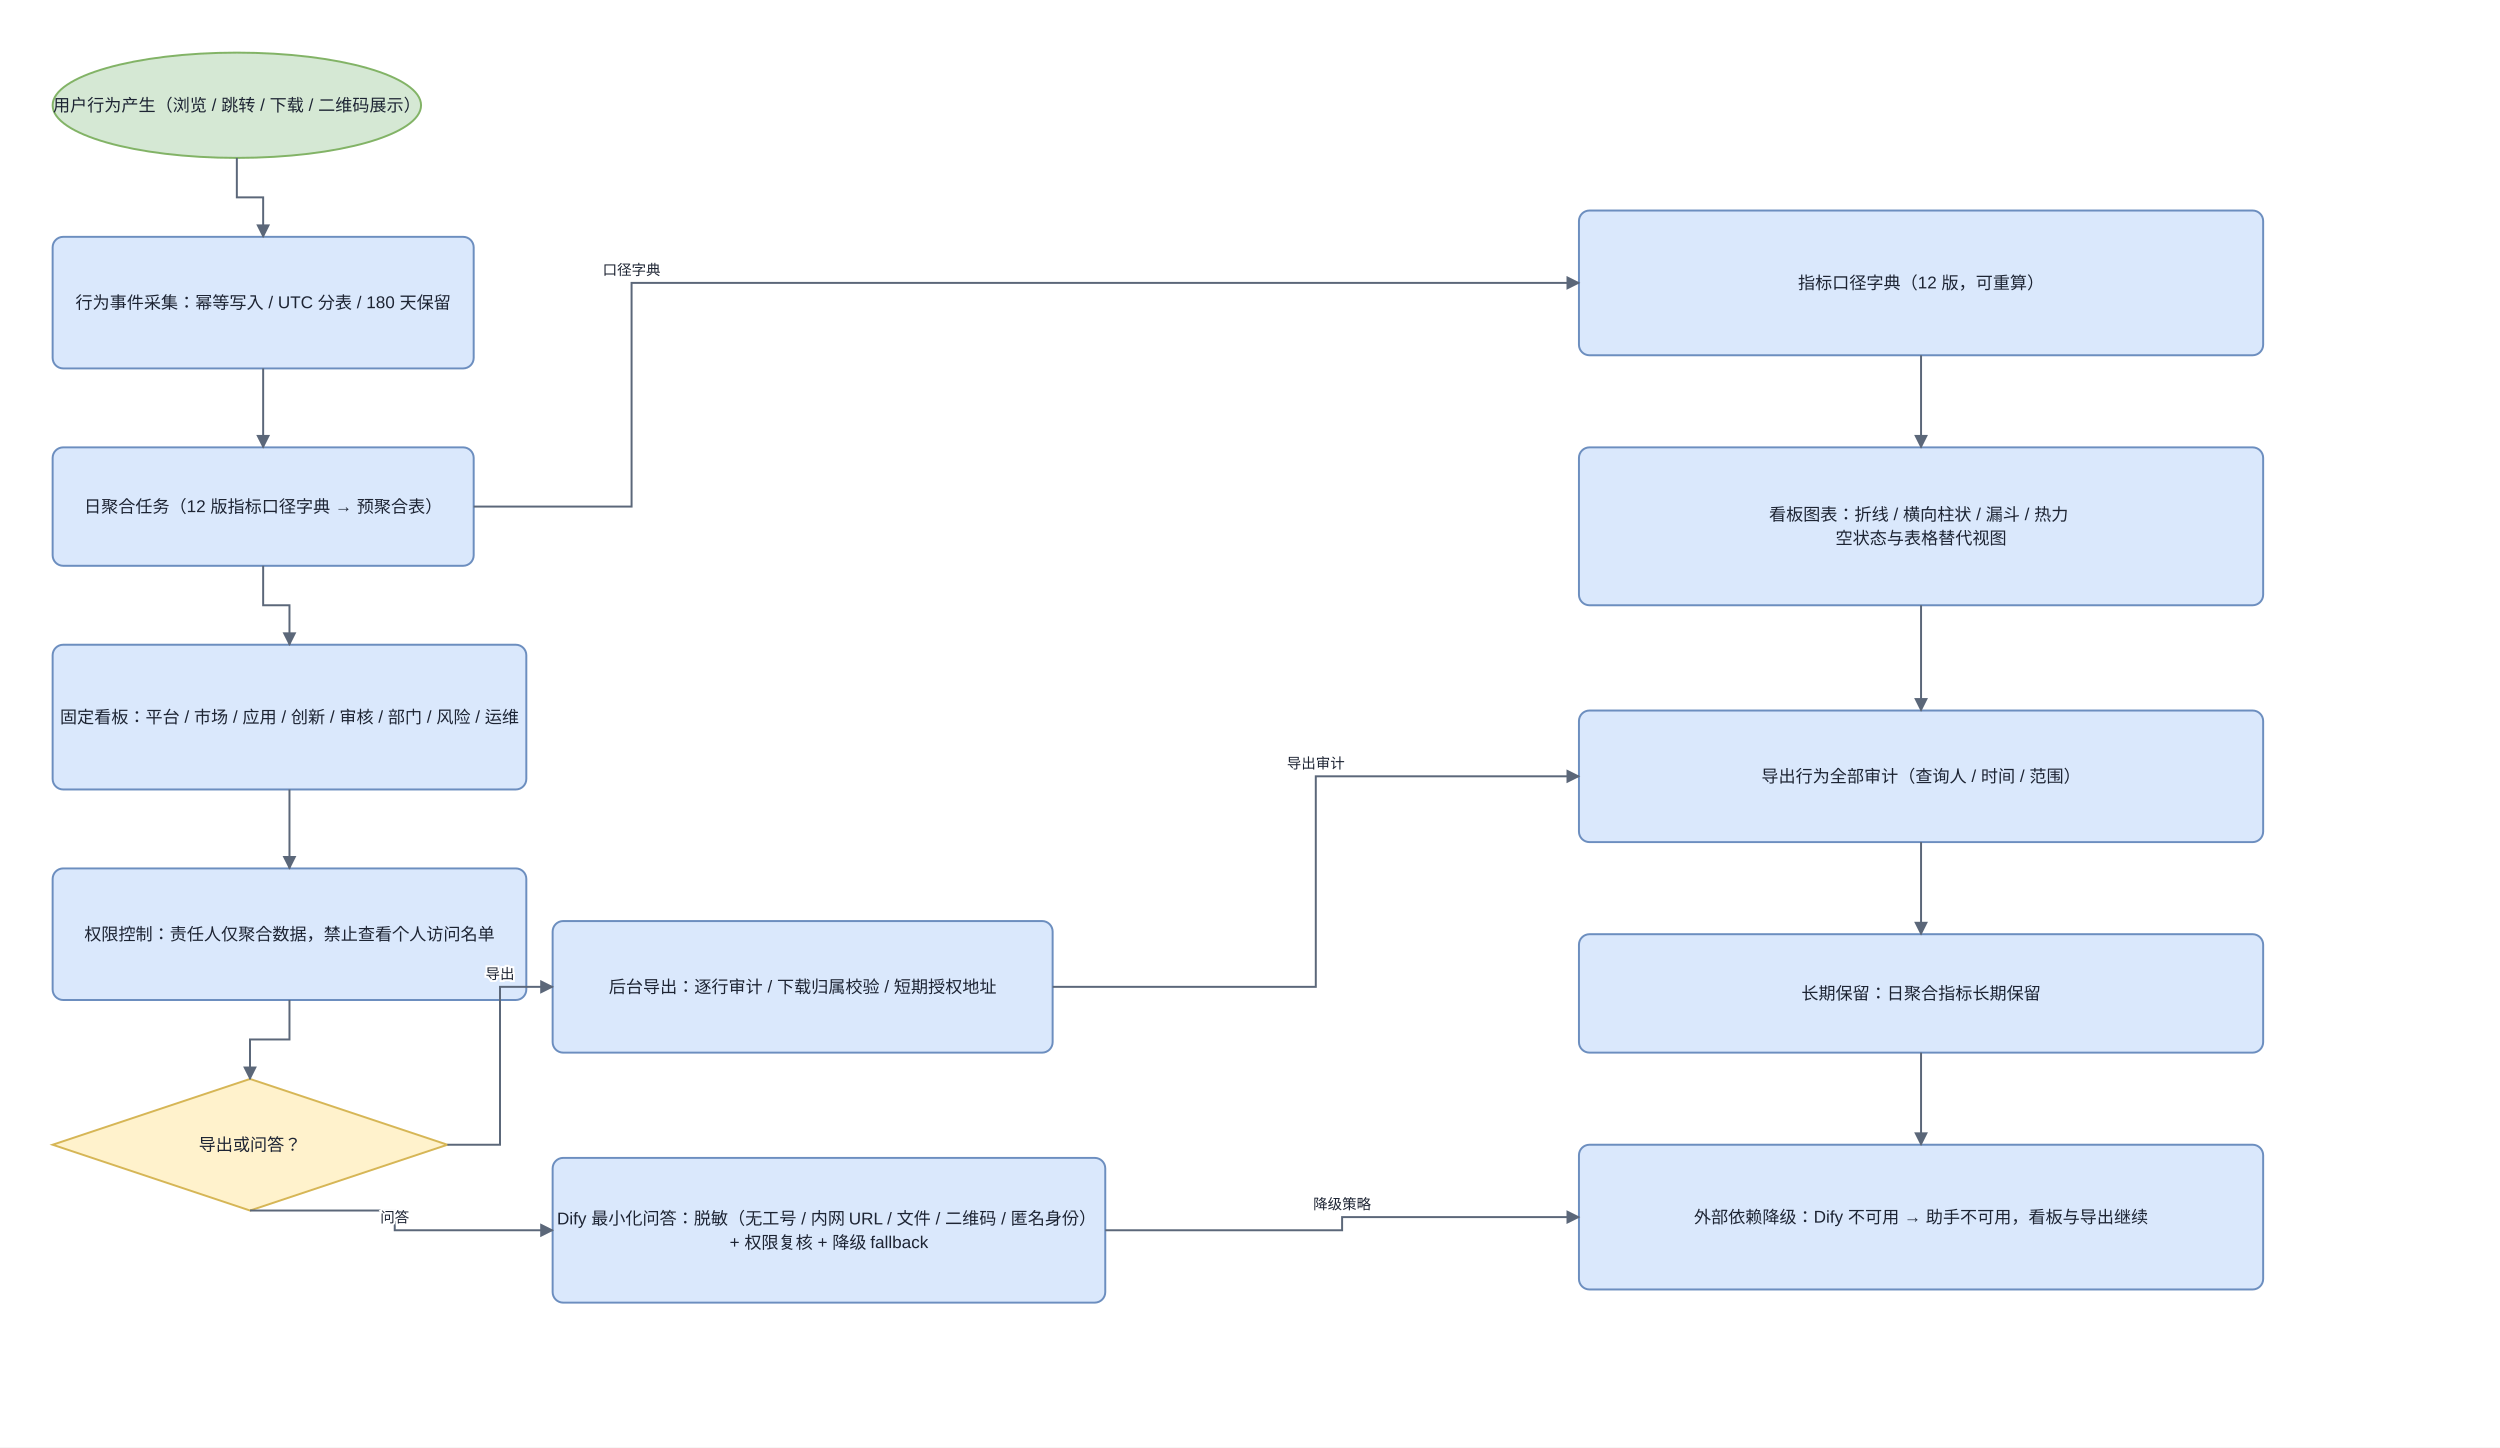
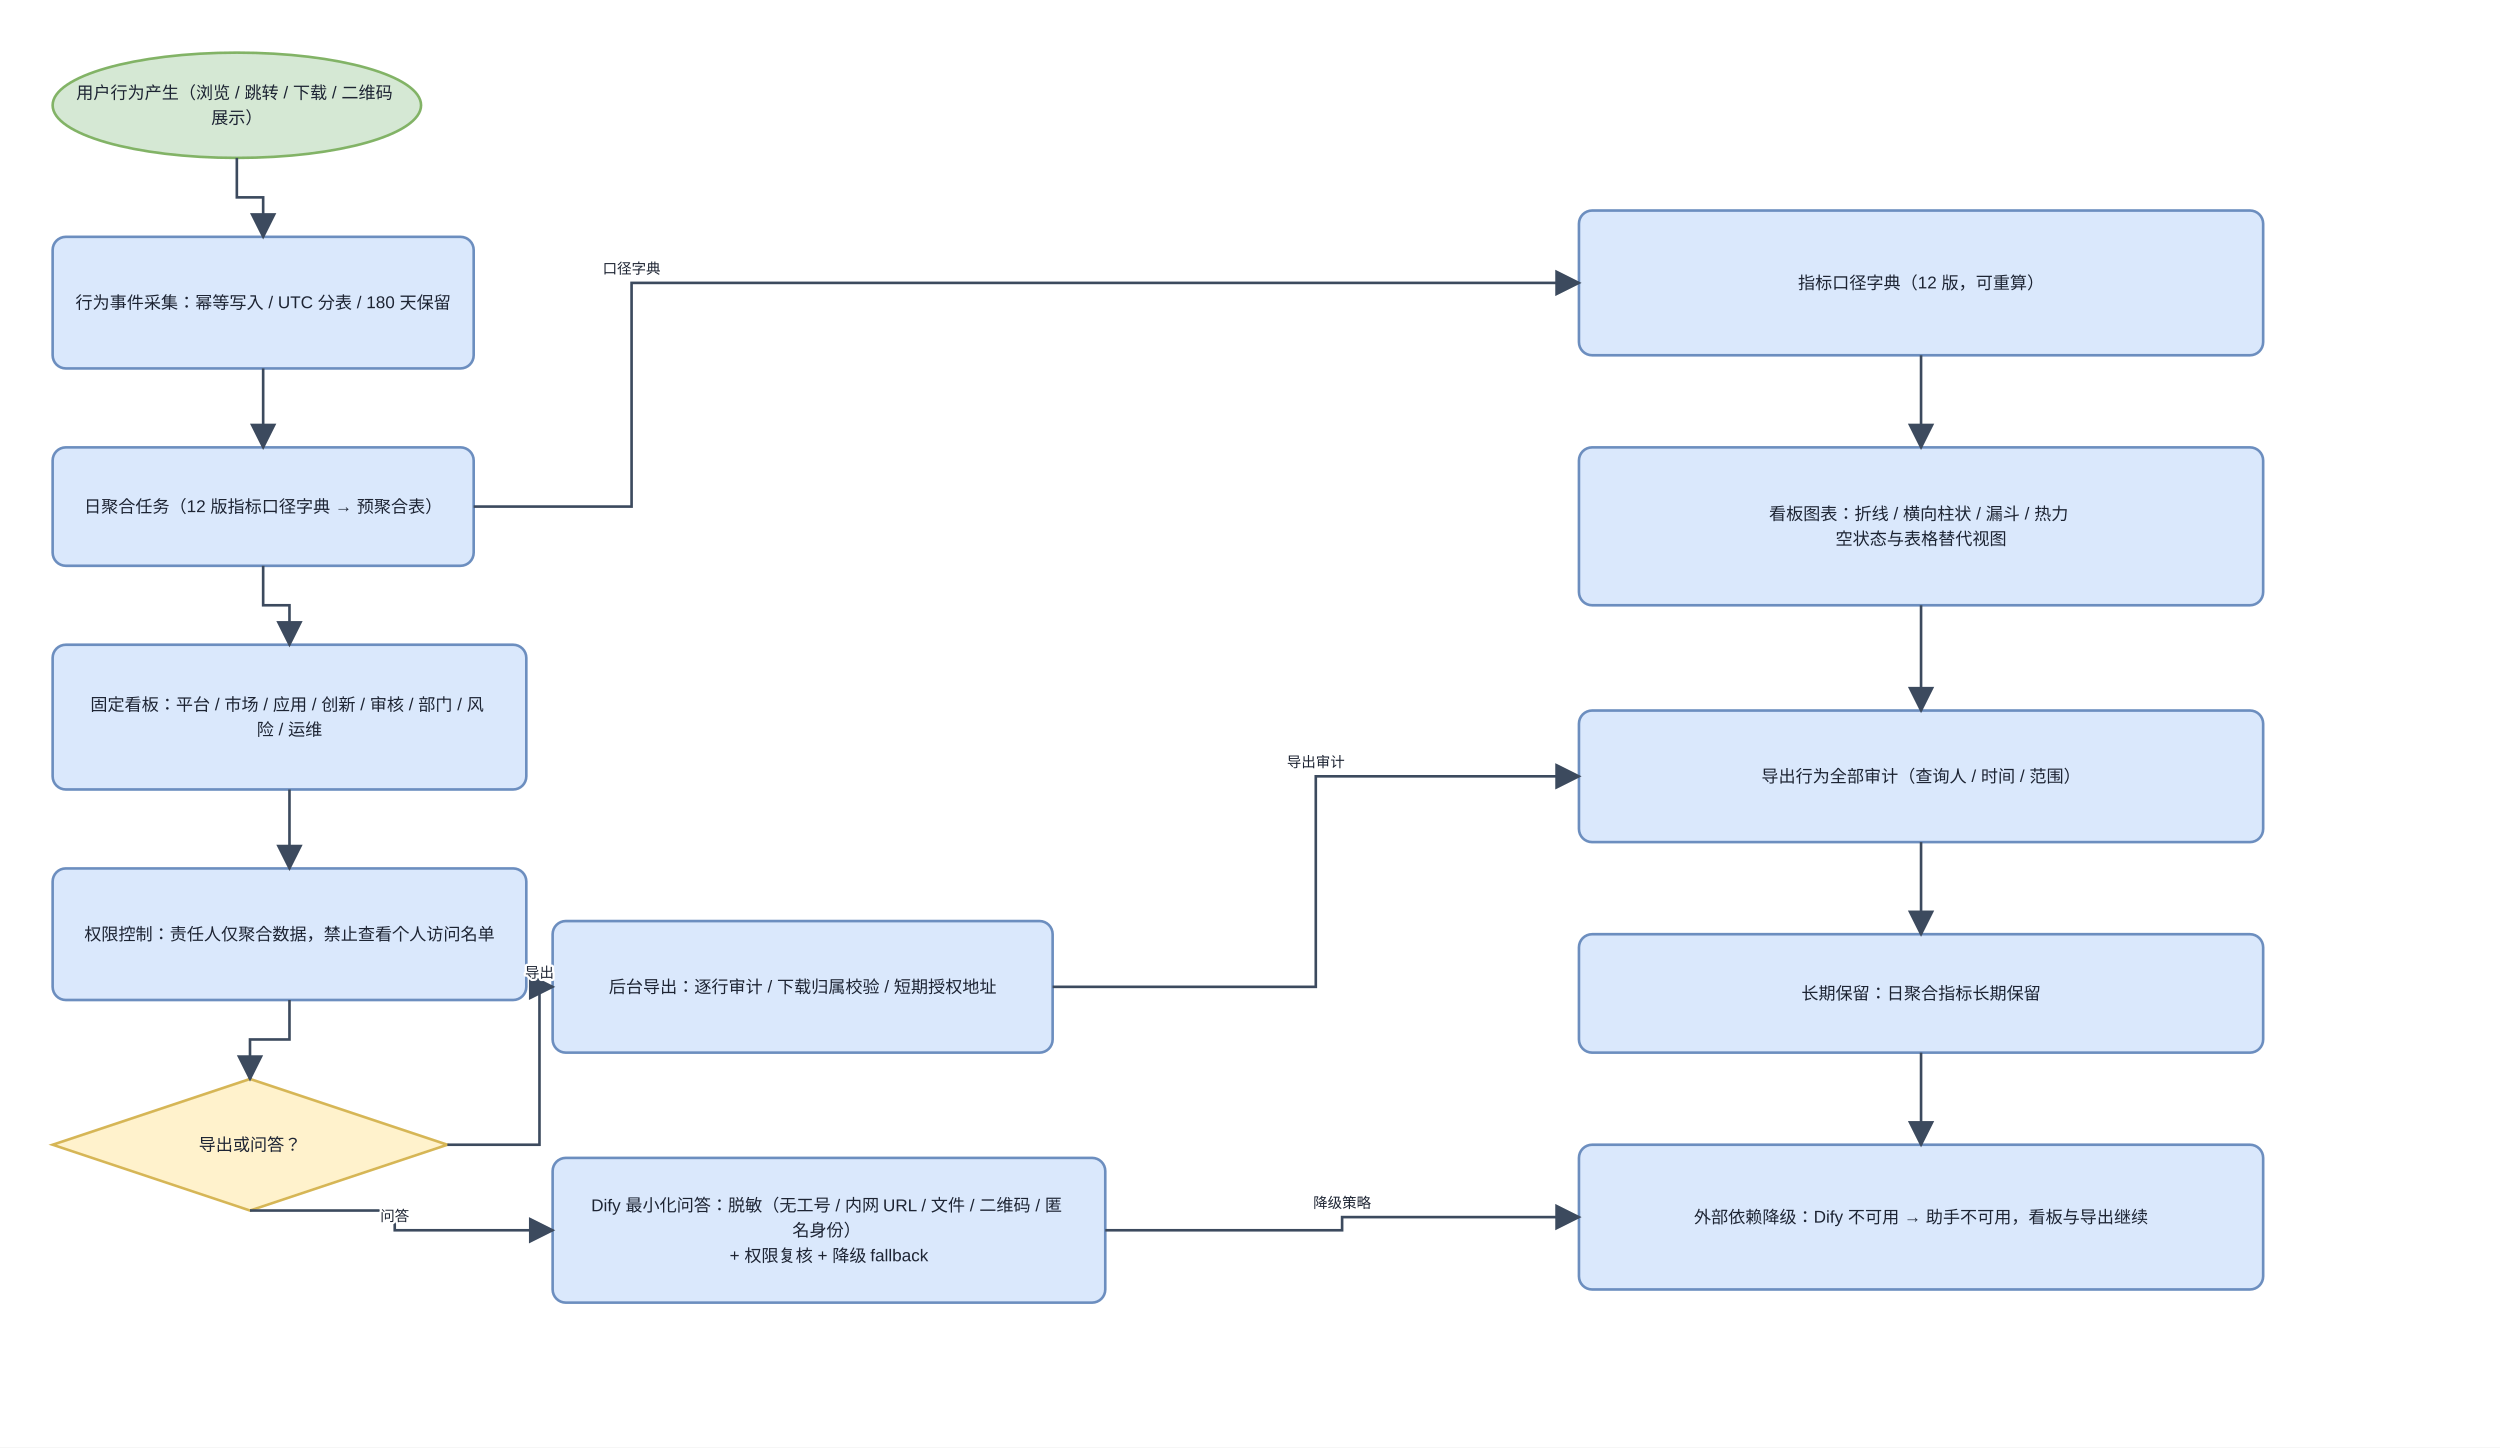
<svg xmlns="http://www.w3.org/2000/svg" width="1900" height="1100" viewBox="0 0 1900 1100">
  <defs>
-     <marker id="arrow" viewBox="0 0 10 10" refX="9" refY="5" markerWidth="7" markerHeight="7" orient="auto-start-reverse">
-       <path d="M 0 0 L 10 5 L 0 10 z" fill="#5b6779" />
+     <marker id="arrow" viewBox="0 0 10 10" refX="9" refY="5" markerWidth="10" markerHeight="10" orient="auto-start-reverse">
+       <path d="M 0 0 L 10 5 L 0 10 z" fill="#3c4a5e" />
    </marker>
  </defs>
  <rect width="1900" height="1100" fill="#ffffff" />
  <g id="s">
-     <ellipse cx="180" cy="80" rx="140" ry="40" fill="#d5e8d4" stroke="#82b366" stroke-width="1.5" />
-     <text x="180" y="84.55" font-family="Microsoft YaHei, 'Segoe UI', Arial, sans-serif" font-size="13" fill="#1d2433" text-anchor="middle">
-       <tspan x="180" dy="0">用户行为产生（浏览 / 跳转 / 下载 / 二维码展示）</tspan>
+     <ellipse cx="180" cy="80" rx="140" ry="40" fill="#d5e8d4" stroke="#82b366" stroke-width="2" />
+     <text x="180" y="75.05" font-family="Microsoft YaHei, 'Segoe UI', Arial, sans-serif" font-size="13" fill="#1d2433" text-anchor="middle">
+       <tspan x="180" dy="0">用户行为产生（浏览 / 跳转 / 下载 / 二维码</tspan>
+       <tspan x="180" dy="19">展示）</tspan>
    </text>
  </g>
  <g id="p1">
-     <rect x="40" y="180" width="320" height="100" rx="8" fill="#dae8fc" stroke="#6c8ebf" stroke-width="1.5" />
+     <rect x="40" y="180" width="320" height="100" rx="10" fill="#dae8fc" stroke="#6c8ebf" stroke-width="2" />
    <text x="200" y="234.55" font-family="Microsoft YaHei, 'Segoe UI', Arial, sans-serif" font-size="13" fill="#1d2433" text-anchor="middle">
      <tspan x="200" dy="0">行为事件采集：幂等写入 / UTC 分表 / 180 天保留</tspan>
    </text>
  </g>
  <g id="p2">
-     <rect x="40" y="340" width="320" height="90" rx="8" fill="#dae8fc" stroke="#6c8ebf" stroke-width="1.5" />
+     <rect x="40" y="340" width="320" height="90" rx="10" fill="#dae8fc" stroke="#6c8ebf" stroke-width="2" />
    <text x="200" y="389.55" font-family="Microsoft YaHei, 'Segoe UI', Arial, sans-serif" font-size="13" fill="#1d2433" text-anchor="middle">
      <tspan x="200" dy="0">日聚合任务（12 版指标口径字典 → 预聚合表）</tspan>
    </text>
  </g>
  <g id="p3">
-     <rect x="40" y="490" width="360" height="110" rx="8" fill="#dae8fc" stroke="#6c8ebf" stroke-width="1.5" />
-     <text x="220" y="549.55" font-family="Microsoft YaHei, 'Segoe UI', Arial, sans-serif" font-size="13" fill="#1d2433" text-anchor="middle">
-       <tspan x="220" dy="0">固定看板：平台 / 市场 / 应用 / 创新 / 审核 / 部门 / 风险 / 运维</tspan>
+     <rect x="40" y="490" width="360" height="110" rx="10" fill="#dae8fc" stroke="#6c8ebf" stroke-width="2" />
+     <text x="220" y="540.05" font-family="Microsoft YaHei, 'Segoe UI', Arial, sans-serif" font-size="13" fill="#1d2433" text-anchor="middle">
+       <tspan x="220" dy="0">固定看板：平台 / 市场 / 应用 / 创新 / 审核 / 部门 / 风</tspan>
+       <tspan x="220" dy="19">险 / 运维</tspan>
    </text>
  </g>
  <g id="p4">
-     <rect x="40" y="660" width="360" height="100" rx="8" fill="#dae8fc" stroke="#6c8ebf" stroke-width="1.5" />
+     <rect x="40" y="660" width="360" height="100" rx="10" fill="#dae8fc" stroke="#6c8ebf" stroke-width="2" />
    <text x="220" y="714.55" font-family="Microsoft YaHei, 'Segoe UI', Arial, sans-serif" font-size="13" fill="#1d2433" text-anchor="middle">
      <tspan x="220" dy="0">权限控制：责任人仅聚合数据，禁止查看个人访问名单</tspan>
    </text>
  </g>
  <g id="d1">
-     <polygon points="190,820 340,870 190,920 40,870" fill="#fff2cc" stroke="#d6b656" stroke-width="1.5" />
+     <polygon points="190,820 340,870 190,920 40,870" fill="#fff2cc" stroke="#d6b656" stroke-width="2" />
    <text x="190" y="874.55" font-family="Microsoft YaHei, 'Segoe UI', Arial, sans-serif" font-size="13" fill="#1d2433" text-anchor="middle">
      <tspan x="190" dy="0">导出或问答？</tspan>
    </text>
  </g>
  <g id="p5">
-     <rect x="420" y="700" width="380" height="100" rx="8" fill="#dae8fc" stroke="#6c8ebf" stroke-width="1.5" />
+     <rect x="420" y="700" width="380" height="100" rx="10" fill="#dae8fc" stroke="#6c8ebf" stroke-width="2" />
    <text x="610" y="754.55" font-family="Microsoft YaHei, 'Segoe UI', Arial, sans-serif" font-size="13" fill="#1d2433" text-anchor="middle">
      <tspan x="610" dy="0">后台导出：逐行审计 / 下载归属校验 / 短期授权地址</tspan>
    </text>
  </g>
  <g id="p6">
-     <rect x="420" y="880" width="420" height="110" rx="8" fill="#dae8fc" stroke="#6c8ebf" stroke-width="1.5" />
-     <text x="630" y="930.55" font-family="Microsoft YaHei, 'Segoe UI', Arial, sans-serif" font-size="13" fill="#1d2433" text-anchor="middle">
-       <tspan x="630" dy="0">Dify 最小化问答：脱敏（无工号 / 内网 URL / 文件 / 二维码 / 匿名身份）</tspan>
-       <tspan x="630" dy="18">+ 权限复核 + 降级 fallback</tspan>
+     <rect x="420" y="880" width="420" height="110" rx="10" fill="#dae8fc" stroke="#6c8ebf" stroke-width="2" />
+     <text x="630" y="920.55" font-family="Microsoft YaHei, 'Segoe UI', Arial, sans-serif" font-size="13" fill="#1d2433" text-anchor="middle">
+       <tspan x="630" dy="0">Dify 最小化问答：脱敏（无工号 / 内网 URL / 文件 / 二维码 / 匿</tspan>
+       <tspan x="630" dy="19">名身份）</tspan>
+       <tspan x="630" dy="19">+ 权限复核 + 降级 fallback</tspan>
    </text>
  </g>
  <g id="r1">
-     <rect x="1200" y="160" width="520" height="110" rx="8" fill="#dae8fc" stroke="#6c8ebf" stroke-width="1.5" />
+     <rect x="1200" y="160" width="520" height="110" rx="10" fill="#dae8fc" stroke="#6c8ebf" stroke-width="2" />
    <text x="1460" y="219.55" font-family="Microsoft YaHei, 'Segoe UI', Arial, sans-serif" font-size="13" fill="#1d2433" text-anchor="middle">
      <tspan x="1460" dy="0">指标口径字典（12 版，可重算）</tspan>
    </text>
  </g>
  <g id="r2">
-     <rect x="1200" y="340" width="520" height="120" rx="8" fill="#dae8fc" stroke="#6c8ebf" stroke-width="1.5" />
-     <text x="1460" y="395.55" font-family="Microsoft YaHei, 'Segoe UI', Arial, sans-serif" font-size="13" fill="#1d2433" text-anchor="middle">
+     <rect x="1200" y="340" width="520" height="120" rx="10" fill="#dae8fc" stroke="#6c8ebf" stroke-width="2" />
+     <text x="1460" y="395.05" font-family="Microsoft YaHei, 'Segoe UI', Arial, sans-serif" font-size="13" fill="#1d2433" text-anchor="middle">
      <tspan x="1460" dy="0">看板图表：折线 / 横向柱状 / 漏斗 / 热力</tspan>
-       <tspan x="1460" dy="18">空状态与表格替代视图</tspan>
+       <tspan x="1460" dy="19">空状态与表格替代视图</tspan>
    </text>
  </g>
  <g id="r3">
-     <rect x="1200" y="540" width="520" height="100" rx="8" fill="#dae8fc" stroke="#6c8ebf" stroke-width="1.5" />
+     <rect x="1200" y="540" width="520" height="100" rx="10" fill="#dae8fc" stroke="#6c8ebf" stroke-width="2" />
    <text x="1460" y="594.55" font-family="Microsoft YaHei, 'Segoe UI', Arial, sans-serif" font-size="13" fill="#1d2433" text-anchor="middle">
      <tspan x="1460" dy="0">导出行为全部审计（查询人 / 时间 / 范围）</tspan>
    </text>
  </g>
  <g id="r4">
-     <rect x="1200" y="710" width="520" height="90" rx="8" fill="#dae8fc" stroke="#6c8ebf" stroke-width="1.5" />
+     <rect x="1200" y="710" width="520" height="90" rx="10" fill="#dae8fc" stroke="#6c8ebf" stroke-width="2" />
    <text x="1460" y="759.55" font-family="Microsoft YaHei, 'Segoe UI', Arial, sans-serif" font-size="13" fill="#1d2433" text-anchor="middle">
      <tspan x="1460" dy="0">长期保留：日聚合指标长期保留</tspan>
    </text>
  </g>
  <g id="r5">
-     <rect x="1200" y="870" width="520" height="110" rx="8" fill="#dae8fc" stroke="#6c8ebf" stroke-width="1.5" />
+     <rect x="1200" y="870" width="520" height="110" rx="10" fill="#dae8fc" stroke="#6c8ebf" stroke-width="2" />
    <text x="1460" y="929.55" font-family="Microsoft YaHei, 'Segoe UI', Arial, sans-serif" font-size="13" fill="#1d2433" text-anchor="middle">
      <tspan x="1460" dy="0">外部依赖降级：Dify 不可用 → 助手不可用，看板与导出继续</tspan>
    </text>
  </g>
  <g id="e1">
-     <path d="M 180 120 L 180 150 L 200 150 L 200 180" fill="none" stroke="#5b6779" stroke-width="1.5" marker-end="url(#arrow)" />
+     <path d="M 180 120 L 180 150 L 200 150 L 200 180" fill="none" stroke="#3c4a5e" stroke-width="2" marker-end="url(#arrow)" />
  </g>
  <g id="e2">
-     <path d="M 200 280 L 200 310 L 200 310 L 200 340" fill="none" stroke="#5b6779" stroke-width="1.5" marker-end="url(#arrow)" />
+     <path d="M 200 280 L 200 310 L 200 310 L 200 340" fill="none" stroke="#3c4a5e" stroke-width="2" marker-end="url(#arrow)" />
  </g>
  <g id="e3">
-     <path d="M 200 430 L 200 460 L 220 460 L 220 490" fill="none" stroke="#5b6779" stroke-width="1.5" marker-end="url(#arrow)" />
+     <path d="M 200 430 L 200 460 L 220 460 L 220 490" fill="none" stroke="#3c4a5e" stroke-width="2" marker-end="url(#arrow)" />
  </g>
  <g id="e4">
-     <path d="M 220 600 L 220 630 L 220 630 L 220 660" fill="none" stroke="#5b6779" stroke-width="1.5" marker-end="url(#arrow)" />
+     <path d="M 220 600 L 220 630 L 220 630 L 220 660" fill="none" stroke="#3c4a5e" stroke-width="2" marker-end="url(#arrow)" />
  </g>
  <g id="e5">
-     <path d="M 220 760 L 220 790 L 190 790 L 190 820" fill="none" stroke="#5b6779" stroke-width="1.5" marker-end="url(#arrow)" />
+     <path d="M 220 760 L 220 790 L 190 790 L 190 820" fill="none" stroke="#3c4a5e" stroke-width="2" marker-end="url(#arrow)" />
  </g>
  <g id="e6">
-     <path d="M 340 870 L 380 870 L 380 750 L 420 750" fill="none" stroke="#5b6779" stroke-width="1.5" marker-end="url(#arrow)" />
-     <text x="380" y="744" font-family="Microsoft YaHei, 'Segoe UI', Arial, sans-serif" font-size="11" fill="#1d2433" text-anchor="middle" stroke="#ffffff" stroke-width="3" paint-order="stroke">导出</text>
+     <path d="M 340 870 L 410 870 L 410 750 L 420 750" fill="none" stroke="#3c4a5e" stroke-width="2" marker-end="url(#arrow)" />
+     <text x="410" y="743" font-family="Microsoft YaHei, 'Segoe UI', Arial, sans-serif" font-size="11" fill="#1d2433" text-anchor="middle" stroke="#ffffff" stroke-width="3.5" paint-order="stroke" stroke-linejoin="round">导出</text>
  </g>
  <g id="e7">
-     <path d="M 190 920 L 300 920 L 300 935 L 420 935" fill="none" stroke="#5b6779" stroke-width="1.5" marker-end="url(#arrow)" />
-     <text x="300" y="929" font-family="Microsoft YaHei, 'Segoe UI', Arial, sans-serif" font-size="11" fill="#1d2433" text-anchor="middle" stroke="#ffffff" stroke-width="3" paint-order="stroke">问答</text>
+     <path d="M 190 920 L 300 920 L 300 935 L 420 935" fill="none" stroke="#3c4a5e" stroke-width="2" marker-end="url(#arrow)" />
+     <text x="300" y="928" font-family="Microsoft YaHei, 'Segoe UI', Arial, sans-serif" font-size="11" fill="#1d2433" text-anchor="middle" stroke="#ffffff" stroke-width="3.5" paint-order="stroke" stroke-linejoin="round">问答</text>
  </g>
  <g id="e8">
-     <path d="M 360 385 L 480 385 L 480 215 L 1200 215" fill="none" stroke="#5b6779" stroke-width="1.5" marker-end="url(#arrow)" />
-     <text x="480" y="209" font-family="Microsoft YaHei, 'Segoe UI', Arial, sans-serif" font-size="11" fill="#1d2433" text-anchor="middle" stroke="#ffffff" stroke-width="3" paint-order="stroke">口径字典</text>
+     <path d="M 360 385 L 480 385 L 480 215 L 1200 215" fill="none" stroke="#3c4a5e" stroke-width="2" marker-end="url(#arrow)" />
+     <text x="480" y="208" font-family="Microsoft YaHei, 'Segoe UI', Arial, sans-serif" font-size="11" fill="#1d2433" text-anchor="middle" stroke="#ffffff" stroke-width="3.5" paint-order="stroke" stroke-linejoin="round">口径字典</text>
  </g>
  <g id="e9">
-     <path d="M 800 750 L 1000 750 L 1000 590 L 1200 590" fill="none" stroke="#5b6779" stroke-width="1.5" marker-end="url(#arrow)" />
-     <text x="1000" y="584" font-family="Microsoft YaHei, 'Segoe UI', Arial, sans-serif" font-size="11" fill="#1d2433" text-anchor="middle" stroke="#ffffff" stroke-width="3" paint-order="stroke">导出审计</text>
+     <path d="M 800 750 L 1000 750 L 1000 590 L 1200 590" fill="none" stroke="#3c4a5e" stroke-width="2" marker-end="url(#arrow)" />
+     <text x="1000" y="583" font-family="Microsoft YaHei, 'Segoe UI', Arial, sans-serif" font-size="11" fill="#1d2433" text-anchor="middle" stroke="#ffffff" stroke-width="3.5" paint-order="stroke" stroke-linejoin="round">导出审计</text>
  </g>
  <g id="e10">
-     <path d="M 840 935 L 1020 935 L 1020 925 L 1200 925" fill="none" stroke="#5b6779" stroke-width="1.5" marker-end="url(#arrow)" />
-     <text x="1020" y="919" font-family="Microsoft YaHei, 'Segoe UI', Arial, sans-serif" font-size="11" fill="#1d2433" text-anchor="middle" stroke="#ffffff" stroke-width="3" paint-order="stroke">降级策略</text>
+     <path d="M 840 935 L 1020 935 L 1020 925 L 1200 925" fill="none" stroke="#3c4a5e" stroke-width="2" marker-end="url(#arrow)" />
+     <text x="1020" y="918" font-family="Microsoft YaHei, 'Segoe UI', Arial, sans-serif" font-size="11" fill="#1d2433" text-anchor="middle" stroke="#ffffff" stroke-width="3.5" paint-order="stroke" stroke-linejoin="round">降级策略</text>
  </g>
  <g id="e11">
-     <path d="M 1460 270 L 1460 305 L 1460 305 L 1460 340" fill="none" stroke="#5b6779" stroke-width="1.5" marker-end="url(#arrow)" />
+     <path d="M 1460 270 L 1460 305 L 1460 305 L 1460 340" fill="none" stroke="#3c4a5e" stroke-width="2" marker-end="url(#arrow)" />
  </g>
  <g id="e12">
-     <path d="M 1460 460 L 1460 500 L 1460 500 L 1460 540" fill="none" stroke="#5b6779" stroke-width="1.5" marker-end="url(#arrow)" />
+     <path d="M 1460 460 L 1460 500 L 1460 500 L 1460 540" fill="none" stroke="#3c4a5e" stroke-width="2" marker-end="url(#arrow)" />
  </g>
  <g id="e13">
-     <path d="M 1460 640 L 1460 675 L 1460 675 L 1460 710" fill="none" stroke="#5b6779" stroke-width="1.5" marker-end="url(#arrow)" />
+     <path d="M 1460 640 L 1460 675 L 1460 675 L 1460 710" fill="none" stroke="#3c4a5e" stroke-width="2" marker-end="url(#arrow)" />
  </g>
  <g id="e14">
-     <path d="M 1460 800 L 1460 835 L 1460 835 L 1460 870" fill="none" stroke="#5b6779" stroke-width="1.5" marker-end="url(#arrow)" />
+     <path d="M 1460 800 L 1460 835 L 1460 835 L 1460 870" fill="none" stroke="#3c4a5e" stroke-width="2" marker-end="url(#arrow)" />
  </g>
</svg>
